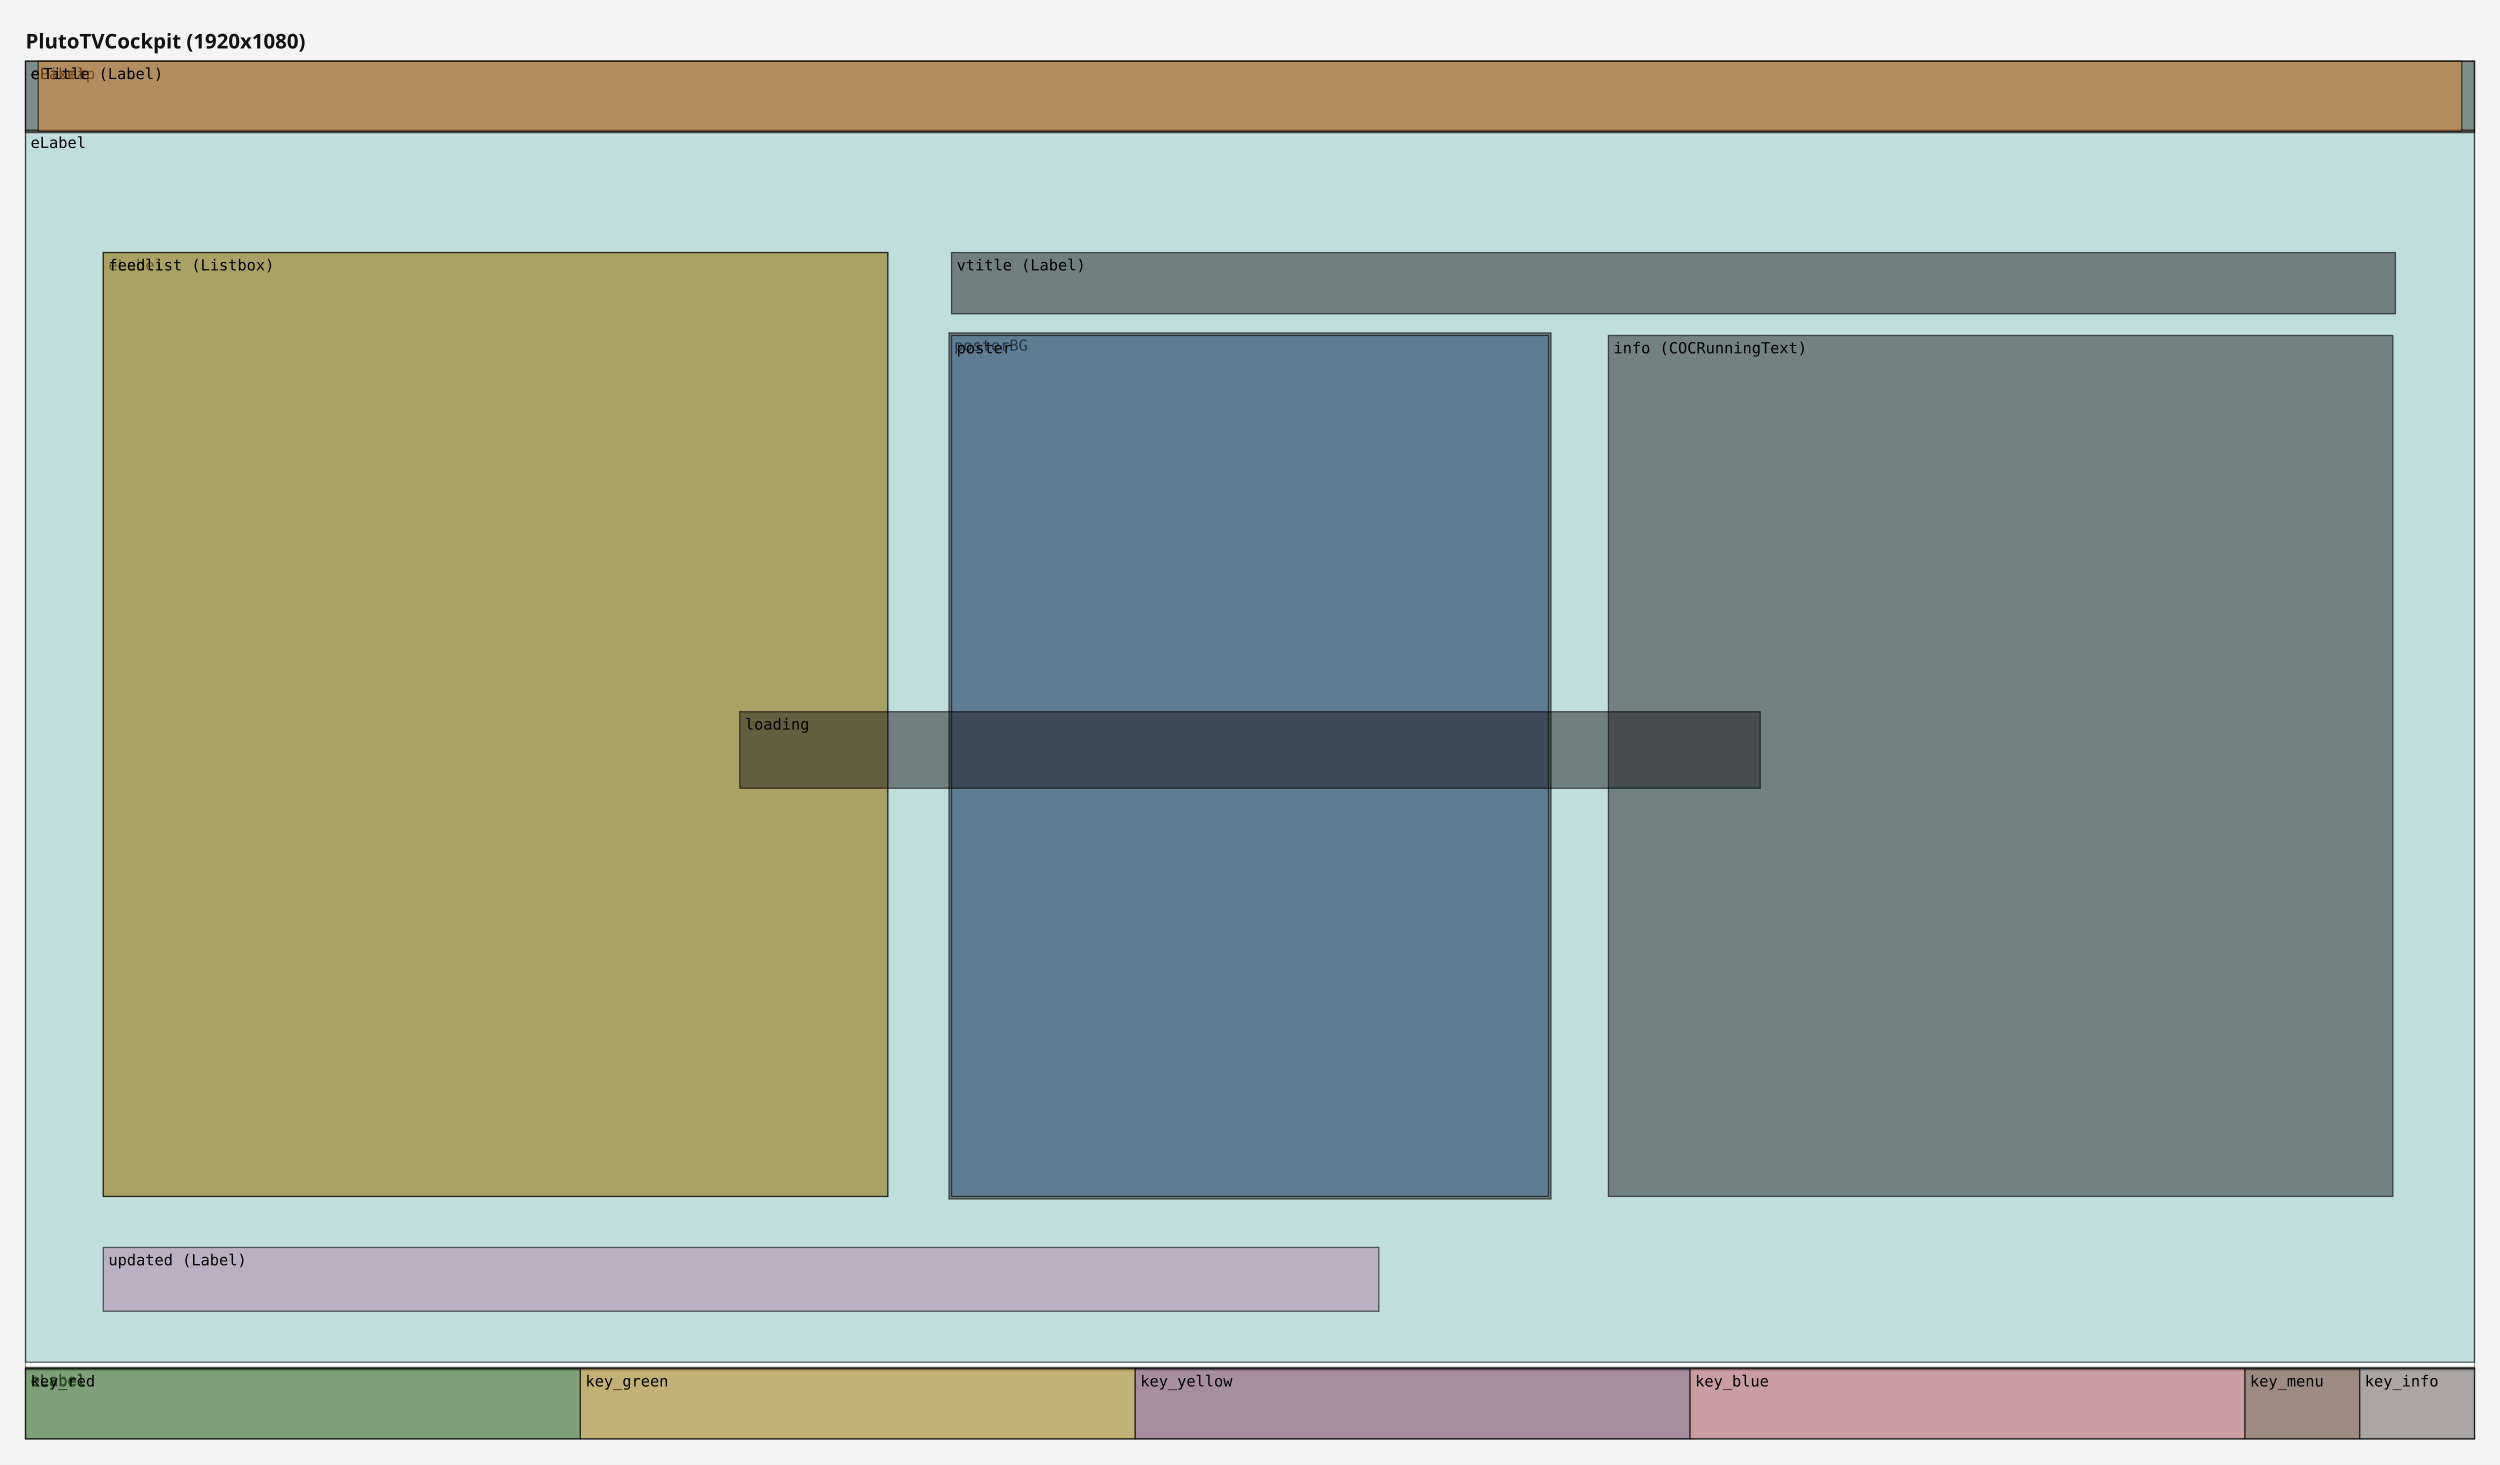
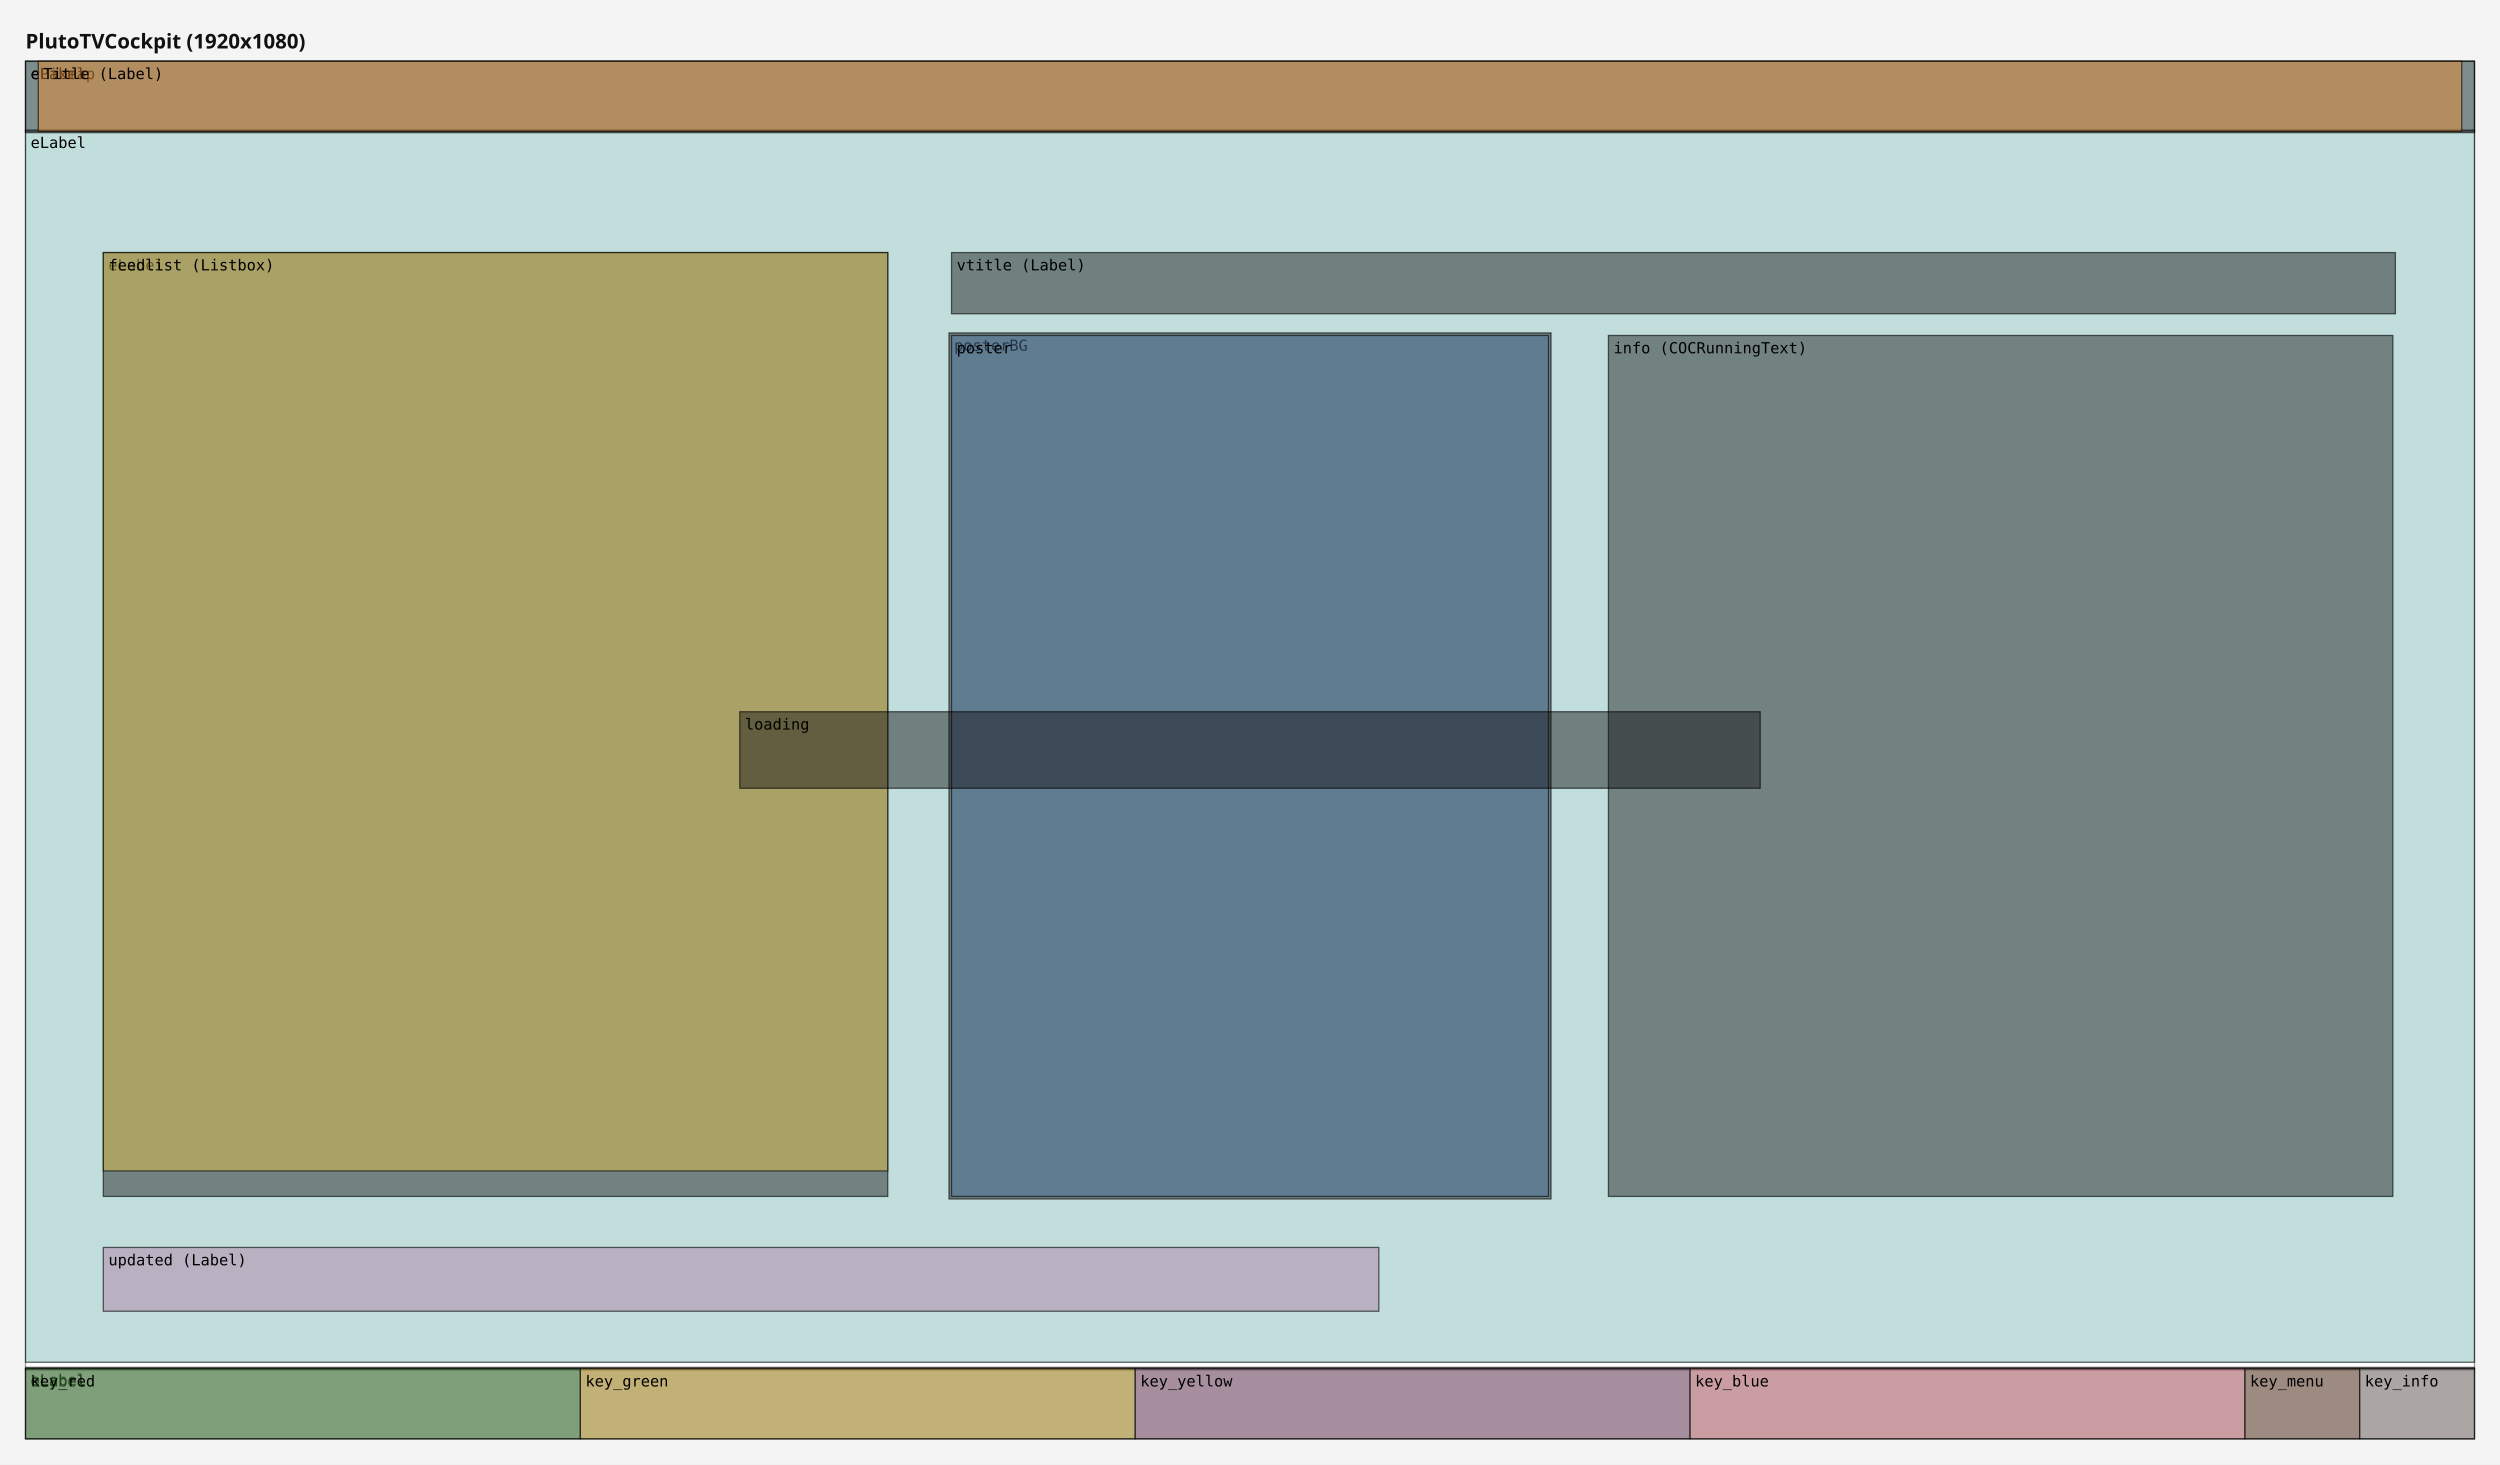
<svg xmlns="http://www.w3.org/2000/svg" width="1960" height="1148" viewBox="0 0 1960 1148">
  <rect x="0" y="0" width="1960" height="1148" fill="#f4f4f4" />
  <text x="20" y="38" font-family="sans-serif" font-size="16" font-weight="bold" fill="#111111">PlutoTVCockpit (1920x1080)</text>
  <g data-screen="0" transform="translate(20,48)">
    <rect x="0" y="0" width="1920" height="1080" fill="#ffffff" stroke="#999999" stroke-width="1" />
    <g>
      <rect data-ref="0:3" x="0" y="0" width="1920" height="1020" fill="#76b7b2" fill-opacity="0.45" stroke="#000000" stroke-opacity="0.6" stroke-width="1" />
      <text x="4" y="14" font-family="monospace" font-size="12" fill="#000000">ePixmap</text>
    </g>
    <g>
      <rect data-ref="0:0" x="0" y="0" width="1920" height="55" fill="#2c2c2c" fill-opacity="0.45" stroke="#000000" stroke-opacity="0.6" stroke-width="1" />
      <text x="4" y="14" font-family="monospace" font-size="12" fill="#000000">eLabel</text>
    </g>
    <g>
      <rect data-ref="0:2" x="0" y="54" width="1920" height="2" fill="#424242" fill-opacity="0.45" stroke="#000000" stroke-opacity="0.6" stroke-width="1" />
      <text x="4" y="68" font-family="monospace" font-size="12" fill="#000000">eLabel</text>
    </g>
    <g>
      <rect data-ref="0:12" x="0" y="1024" width="1920" height="2" fill="#424242" fill-opacity="0.45" stroke="#000000" stroke-opacity="0.6" stroke-width="1" />
      <text x="4" y="1038" font-family="monospace" font-size="12" fill="#000000">eLabel</text>
    </g>
    <g>
      <rect data-ref="0:13" x="0" y="1025" width="1920" height="55" fill="#2c2c2c" fill-opacity="0.45" stroke="#000000" stroke-opacity="0.6" stroke-width="1" />
      <text x="4" y="1039" font-family="monospace" font-size="12" fill="#000000">eLabel</text>
    </g>
    <g>
      <rect data-ref="0:1" x="10" y="0" width="1900" height="55" fill="#f28e2b" fill-opacity="0.45" stroke="#000000" stroke-opacity="0.6" stroke-width="1" />
      <text x="14" y="14" font-family="monospace" font-size="12" fill="#000000">Title (Label)</text>
    </g>
    <g>
      <rect data-ref="0:4" x="61" y="150" width="615" height="740" fill="#121212" fill-opacity="0.45" stroke="#000000" stroke-opacity="0.6" stroke-width="1" />
      <text x="65" y="164" font-family="monospace" font-size="12" fill="#000000">eLabel</text>
    </g>
    <g>
      <rect data-ref="0:14" x="0" y="1025" width="435" height="55" fill="#59a14f" fill-opacity="0.45" stroke="#000000" stroke-opacity="0.6" stroke-width="1" />
      <text x="4" y="1039" font-family="monospace" font-size="12" fill="#000000">key_red</text>
    </g>
    <g>
      <rect data-ref="0:15" x="435" y="1025" width="435" height="55" fill="#edc948" fill-opacity="0.45" stroke="#000000" stroke-opacity="0.6" stroke-width="1" />
      <text x="439" y="1039" font-family="monospace" font-size="12" fill="#000000">key_green</text>
    </g>
    <g>
      <rect data-ref="0:16" x="870" y="1025" width="435" height="55" fill="#b07aa1" fill-opacity="0.45" stroke="#000000" stroke-opacity="0.6" stroke-width="1" />
      <text x="874" y="1039" font-family="monospace" font-size="12" fill="#000000">key_yellow</text>
    </g>
    <g>
      <rect data-ref="0:17" x="1305" y="1025" width="435" height="55" fill="#ff9da7" fill-opacity="0.45" stroke="#000000" stroke-opacity="0.6" stroke-width="1" />
      <text x="1309" y="1039" font-family="monospace" font-size="12" fill="#000000">key_blue</text>
    </g>
    <g>
      <rect data-ref="0:18" x="1740" y="1025" width="90" height="55" fill="#9c755f" fill-opacity="0.45" stroke="#000000" stroke-opacity="0.6" stroke-width="1" />
      <text x="1744" y="1039" font-family="monospace" font-size="12" fill="#000000">key_menu</text>
    </g>
    <g>
      <rect data-ref="0:19" x="1830" y="1025" width="90" height="55" fill="#bab0ac" fill-opacity="0.45" stroke="#000000" stroke-opacity="0.6" stroke-width="1" />
      <text x="1834" y="1039" font-family="monospace" font-size="12" fill="#000000">key_info</text>
    </g>
    <g>
      <rect data-ref="0:9" x="724" y="213" width="472" height="679" fill="#0e0e0e" fill-opacity="0.45" stroke="#000000" stroke-opacity="0.6" stroke-width="1" />
      <text x="728" y="227" font-family="monospace" font-size="12" fill="#000000">posterBG</text>
    </g>
    <g>
-       <rect data-ref="0:5" x="61" y="150" width="615" height="740" fill="#edc948" fill-opacity="0.45" stroke="#000000" stroke-opacity="0.6" stroke-width="1" />
+       <rect data-ref="0:5" x="61" y="150" width="615" height="720" fill="#edc948" fill-opacity="0.45" stroke="#000000" stroke-opacity="0.6" stroke-width="1" />
      <text x="65" y="164" font-family="monospace" font-size="12" fill="#000000">feedlist (Listbox)</text>
    </g>
    <g>
      <rect data-ref="0:6" x="61" y="930" width="1000" height="50" fill="#b07aa1" fill-opacity="0.45" stroke="#000000" stroke-opacity="0.6" stroke-width="1" />
      <text x="65" y="944" font-family="monospace" font-size="12" fill="#000000">updated (Label)</text>
    </g>
    <g>
      <rect data-ref="0:8" x="726" y="150" width="1132" height="48" fill="#0e0e0e" fill-opacity="0.45" stroke="#000000" stroke-opacity="0.6" stroke-width="1" />
      <text x="730" y="164" font-family="monospace" font-size="12" fill="#000000">vtitle (Label)</text>
    </g>
    <g>
      <rect data-ref="0:10" x="726" y="215" width="468" height="675" fill="#4e79a7" fill-opacity="0.45" stroke="#000000" stroke-opacity="0.6" stroke-width="1" />
      <text x="730" y="229" font-family="monospace" font-size="12" fill="#000000">poster</text>
    </g>
    <g>
      <rect data-ref="0:11" x="1241" y="215" width="615" height="675" fill="#121212" fill-opacity="0.45" stroke="#000000" stroke-opacity="0.6" stroke-width="1" />
      <text x="1245" y="229" font-family="monospace" font-size="12" fill="#000000">info (COCRunningText)</text>
    </g>
    <g>
      <rect data-ref="0:7" x="560" y="510" width="800" height="60" fill="#0e0e0e" fill-opacity="0.45" stroke="#000000" stroke-opacity="0.6" stroke-width="1" />
      <text x="564" y="524" font-family="monospace" font-size="12" fill="#000000">loading</text>
    </g>
  </g>
</svg>
